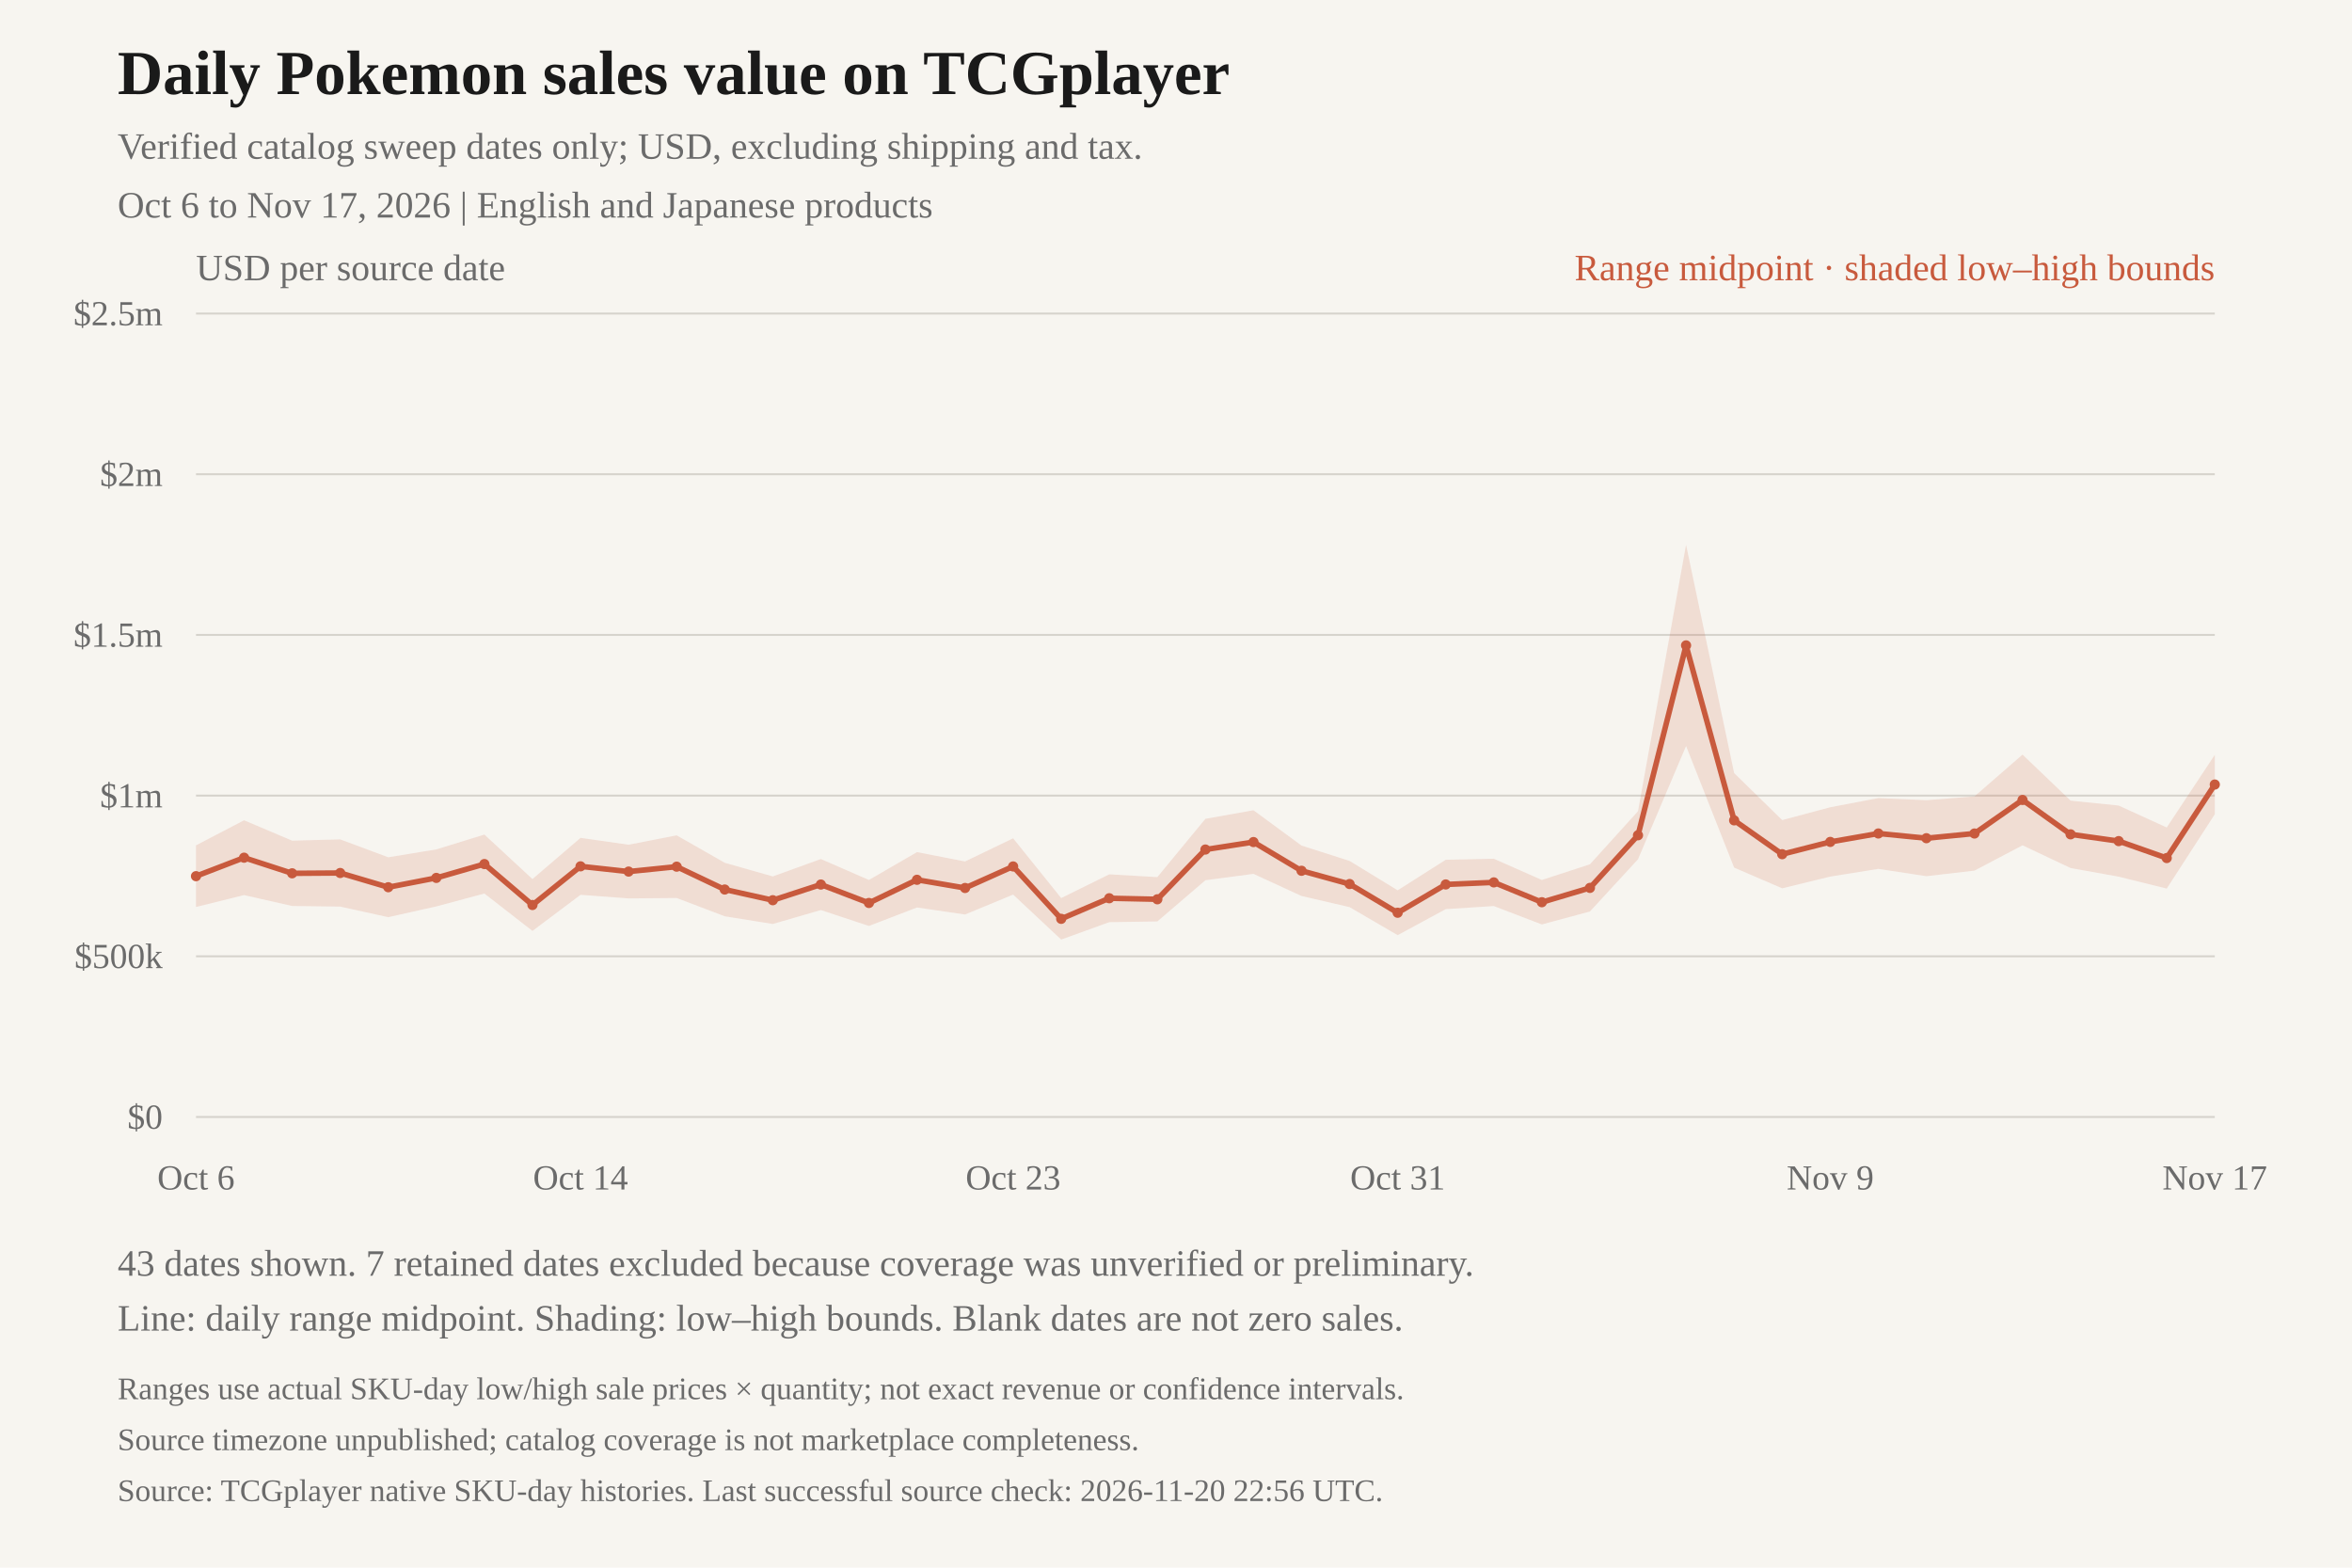
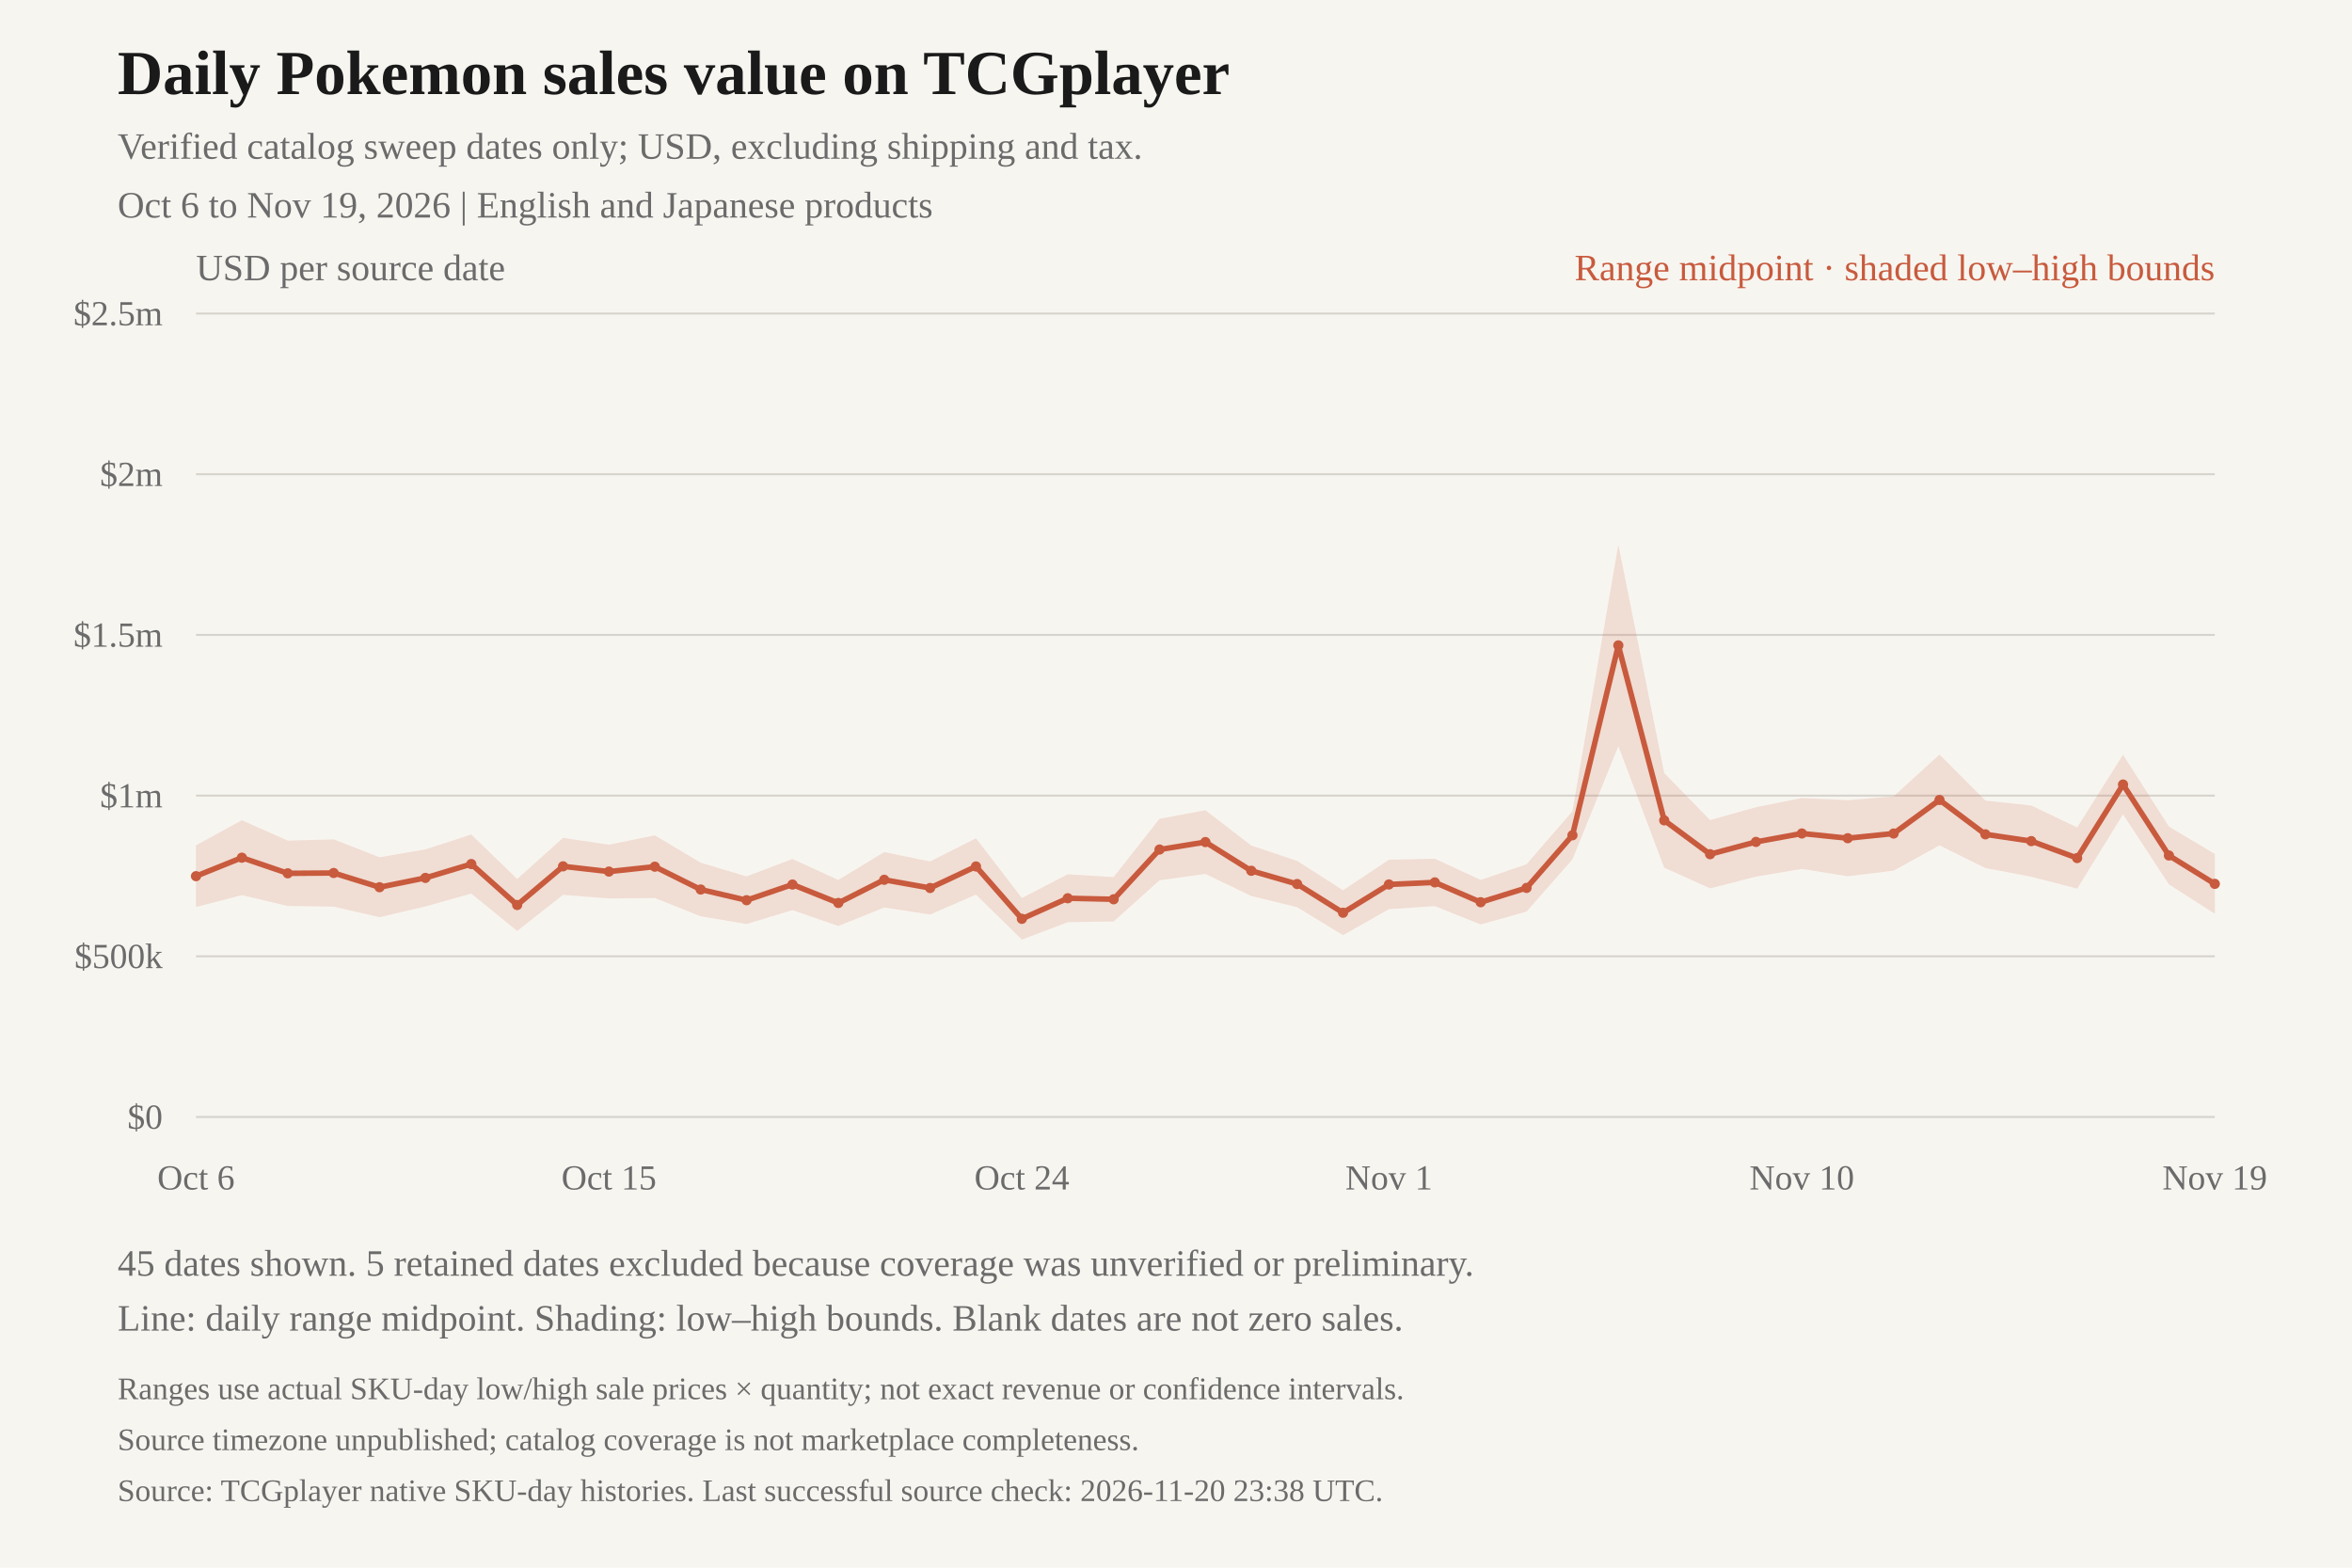
<svg xmlns="http://www.w3.org/2000/svg" width="1200" height="800" viewBox="0 0 1200 800" role="img" aria-labelledby="title description">
  <style>text{font-family:Georgia,"Liberation Serif","Times New Roman",serif;fill:#1A1A1A;font-size:19px}.title{font-size:32px;font-weight:600}.muted,.axis{fill:#6B6B6B}.axis{font-size:18px}.note{font-size:16px;fill:#6B6B6B}.grid{stroke:#D6D3CC;stroke-width:1}</style>
  <rect data-role="background" width="1200" height="800" fill="#F7F5F0" />
  <text x="60" y="48" class="title">Daily Pokemon sales value on TCGplayer</text>
  <text x="60" y="81" class="muted">Verified catalog sweep dates only; USD, excluding shipping and tax.</text>
-   <text x="60" y="111" class="muted">Oct 6 to Nov 17, 2026 | English and Japanese products</text>
+   <text x="60" y="111" class="muted">Oct 6 to Nov 19, 2026 | English and Japanese products</text>
  <text x="100" y="143" class="muted">USD per source date</text>
  <text x="1130" y="143" text-anchor="end" style="fill:#C85A3D">Range midpoint · shaded low–high bounds</text>
  <path d="M100,570H1130" class="grid" />
  <text x="83" y="576" class="axis" text-anchor="end">$0</text>
  <path d="M100,488H1130" class="grid" />
  <text x="83" y="494" class="axis" text-anchor="end">$500k</text>
  <path d="M100,406H1130" class="grid" />
  <text x="83" y="412" class="axis" text-anchor="end">$1m</text>
  <path d="M100,324H1130" class="grid" />
  <text x="83" y="330" class="axis" text-anchor="end">$1.5m</text>
  <path d="M100,242H1130" class="grid" />
  <text x="83" y="248" class="axis" text-anchor="end">$2m</text>
  <path d="M100,160H1130" class="grid" />
  <text x="83" y="166" class="axis" text-anchor="end">$2.5m</text>
-   <polygon data-series="daily-band" points="100,431.395 124.524,418.596 149.048,428.993 173.571,428.347 198.095,437.483 222.619,433.454 247.143,425.889 271.667,448.6 296.19,427.569 320.714,431.071 345.238,426.287 369.762,440.279 394.286,447.253 418.81,438.369 443.333,449.058 467.857,434.841 492.381,439.616 516.905,427.802 541.429,458.299 565.952,446.181 590.476,447.604 615,417.85 639.524,413.484 664.048,431.501 688.571,439.338 713.095,454.335 737.619,438.757 762.143,438.216 786.667,449.065 811.19,441.06 835.714,413.989 860.238,278.014 884.762,394.518 909.286,418.5 933.81,411.947 958.333,407.269 982.857,408.359 1007.381,406.41 1031.905,385.082 1056.429,408.574 1080.952,411.078 1105.476,422.28 1130,385.195 1130,415.51 1105.476,453.45 1080.952,447.363 1056.429,442.959 1031.905,431.364 1007.381,444.28 982.857,447.128 958.333,443.395 933.81,447.32 909.286,453.312 884.762,442.744 860.238,380.686 835.714,438.49 811.19,465.14 786.667,471.746 762.143,462.362 737.619,463.933 713.095,477.219 688.571,462.913 664.048,457.225 639.524,445.933 615,449.195 590.476,470.215 565.952,470.584 541.429,479.468 516.905,456.514 492.381,466.671 467.857,463.09 443.333,472.524 418.81,464.4 394.286,471.512 369.762,467.575 345.238,458.248 320.714,458.461 296.19,456.626 271.667,475.046 247.143,455.971 222.619,462.546 198.095,468.031 173.571,462.639 149.048,462.325 124.524,456.767 100,462.839" fill="#C85A3D" fill-opacity="0.16" />
-   <polyline data-series="daily-midpoint" points="100,447.117 124.524,437.682 149.048,445.659 173.571,445.493 198.095,452.757 222.619,448 247.143,440.93 271.667,461.823 296.19,442.097 320.714,444.766 345.238,442.267 369.762,453.927 394.286,459.382 418.81,451.384 443.333,460.791 467.857,448.965 492.381,453.144 516.905,442.158 541.429,468.884 565.952,458.382 590.476,458.909 615,433.523 639.524,429.709 664.048,444.363 688.571,451.126 713.095,465.777 737.619,451.345 762.143,450.289 786.667,460.405 811.19,453.1 835.714,426.24 860.238,329.35 884.762,418.631 909.286,435.906 933.81,429.633 958.333,425.332 982.857,427.743 1007.381,425.345 1031.905,408.223 1056.429,425.767 1080.952,429.22 1105.476,437.865 1130,400.352" fill="none" stroke="#C85A3D" stroke-width="2.8" stroke-linejoin="round" stroke-linecap="round" />
+   <polygon data-series="daily-band" points="100,431.395 123.409,418.596 146.818,428.993 170.227,428.347 193.636,437.483 217.045,433.454 240.455,425.889 263.864,448.6 287.273,427.569 310.682,431.071 334.091,426.287 357.5,440.279 380.909,447.253 404.318,438.369 427.727,449.058 451.136,434.841 474.545,439.616 497.955,427.802 521.364,458.299 544.773,446.181 568.182,447.604 591.591,417.85 615,413.484 638.409,431.501 661.818,439.338 685.227,454.335 708.636,438.757 732.045,438.216 755.455,449.065 778.864,441.06 802.273,413.989 825.682,278.014 849.091,394.518 872.5,418.503 895.909,411.947 919.318,407.27 942.727,408.36 966.136,406.417 989.545,385.082 1012.955,408.576 1036.364,411.079 1059.773,422.284 1083.182,385.198 1106.591,421.834 1130,435.791 1130,466.287 1106.591,451.283 1083.182,415.512 1059.773,453.454 1036.364,447.363 1012.955,442.96 989.545,431.364 966.136,444.286 942.727,447.129 919.318,443.396 895.909,447.32 872.5,453.315 849.091,442.744 825.682,380.686 802.273,438.49 778.864,465.14 755.455,471.746 732.045,462.362 708.636,463.933 685.227,477.219 661.818,462.913 638.409,457.225 615,445.933 591.591,449.195 568.182,470.215 544.773,470.584 521.364,479.468 497.955,456.514 474.545,466.671 451.136,463.09 427.727,472.524 404.318,464.4 380.909,471.512 357.5,467.575 334.091,458.248 310.682,458.461 287.273,456.626 263.864,475.046 240.455,455.971 217.045,462.546 193.636,468.031 170.227,462.639 146.818,462.325 123.409,456.767 100,462.839" fill="#C85A3D" fill-opacity="0.16" />
+   <polyline data-series="daily-midpoint" points="100,447.117 123.409,437.682 146.818,445.659 170.227,445.493 193.636,452.757 217.045,448 240.455,440.93 263.864,461.823 287.273,442.097 310.682,444.766 334.091,442.267 357.5,453.927 380.909,459.382 404.318,451.384 427.727,460.791 451.136,448.965 474.545,453.144 497.955,442.158 521.364,468.884 544.773,458.382 568.182,458.909 591.591,433.523 615,429.709 638.409,444.363 661.818,451.126 685.227,465.777 708.636,451.345 732.045,450.289 755.455,460.405 778.864,453.1 802.273,426.24 825.682,329.35 849.091,418.631 872.5,435.909 895.909,429.633 919.318,425.333 942.727,427.744 966.136,425.351 989.545,408.223 1012.955,425.768 1036.364,429.221 1059.773,437.869 1083.182,400.355 1106.591,436.558 1130,451.039" fill="none" stroke="#C85A3D" stroke-width="2.8" stroke-linejoin="round" stroke-linecap="round" />
  <circle data-series="daily-observation" cx="100" cy="447.117" r="2.6" fill="#C85A3D" />
-   <circle data-series="daily-observation" cx="124.524" cy="437.682" r="2.6" fill="#C85A3D" />
-   <circle data-series="daily-observation" cx="149.048" cy="445.659" r="2.6" fill="#C85A3D" />
-   <circle data-series="daily-observation" cx="173.571" cy="445.493" r="2.6" fill="#C85A3D" />
-   <circle data-series="daily-observation" cx="198.095" cy="452.757" r="2.6" fill="#C85A3D" />
-   <circle data-series="daily-observation" cx="222.619" cy="448" r="2.6" fill="#C85A3D" />
-   <circle data-series="daily-observation" cx="247.143" cy="440.93" r="2.6" fill="#C85A3D" />
-   <circle data-series="daily-observation" cx="271.667" cy="461.823" r="2.6" fill="#C85A3D" />
-   <circle data-series="daily-observation" cx="296.19" cy="442.097" r="2.6" fill="#C85A3D" />
-   <circle data-series="daily-observation" cx="320.714" cy="444.766" r="2.6" fill="#C85A3D" />
-   <circle data-series="daily-observation" cx="345.238" cy="442.267" r="2.6" fill="#C85A3D" />
-   <circle data-series="daily-observation" cx="369.762" cy="453.927" r="2.6" fill="#C85A3D" />
-   <circle data-series="daily-observation" cx="394.286" cy="459.382" r="2.6" fill="#C85A3D" />
-   <circle data-series="daily-observation" cx="418.81" cy="451.384" r="2.6" fill="#C85A3D" />
-   <circle data-series="daily-observation" cx="443.333" cy="460.791" r="2.6" fill="#C85A3D" />
-   <circle data-series="daily-observation" cx="467.857" cy="448.965" r="2.6" fill="#C85A3D" />
-   <circle data-series="daily-observation" cx="492.381" cy="453.144" r="2.6" fill="#C85A3D" />
-   <circle data-series="daily-observation" cx="516.905" cy="442.158" r="2.6" fill="#C85A3D" />
-   <circle data-series="daily-observation" cx="541.429" cy="468.884" r="2.6" fill="#C85A3D" />
-   <circle data-series="daily-observation" cx="565.952" cy="458.382" r="2.6" fill="#C85A3D" />
-   <circle data-series="daily-observation" cx="590.476" cy="458.909" r="2.6" fill="#C85A3D" />
-   <circle data-series="daily-observation" cx="615" cy="433.523" r="2.6" fill="#C85A3D" />
-   <circle data-series="daily-observation" cx="639.524" cy="429.709" r="2.6" fill="#C85A3D" />
-   <circle data-series="daily-observation" cx="664.048" cy="444.363" r="2.6" fill="#C85A3D" />
-   <circle data-series="daily-observation" cx="688.571" cy="451.126" r="2.6" fill="#C85A3D" />
-   <circle data-series="daily-observation" cx="713.095" cy="465.777" r="2.6" fill="#C85A3D" />
-   <circle data-series="daily-observation" cx="737.619" cy="451.345" r="2.6" fill="#C85A3D" />
-   <circle data-series="daily-observation" cx="762.143" cy="450.289" r="2.6" fill="#C85A3D" />
-   <circle data-series="daily-observation" cx="786.667" cy="460.405" r="2.6" fill="#C85A3D" />
-   <circle data-series="daily-observation" cx="811.19" cy="453.1" r="2.6" fill="#C85A3D" />
-   <circle data-series="daily-observation" cx="835.714" cy="426.24" r="2.6" fill="#C85A3D" />
-   <circle data-series="daily-observation" cx="860.238" cy="329.35" r="2.6" fill="#C85A3D" />
-   <circle data-series="daily-observation" cx="884.762" cy="418.631" r="2.6" fill="#C85A3D" />
-   <circle data-series="daily-observation" cx="909.286" cy="435.906" r="2.6" fill="#C85A3D" />
-   <circle data-series="daily-observation" cx="933.81" cy="429.633" r="2.6" fill="#C85A3D" />
-   <circle data-series="daily-observation" cx="958.333" cy="425.332" r="2.6" fill="#C85A3D" />
-   <circle data-series="daily-observation" cx="982.857" cy="427.743" r="2.6" fill="#C85A3D" />
-   <circle data-series="daily-observation" cx="1007.381" cy="425.345" r="2.6" fill="#C85A3D" />
-   <circle data-series="daily-observation" cx="1031.905" cy="408.223" r="2.6" fill="#C85A3D" />
-   <circle data-series="daily-observation" cx="1056.429" cy="425.767" r="2.6" fill="#C85A3D" />
-   <circle data-series="daily-observation" cx="1080.952" cy="429.22" r="2.6" fill="#C85A3D" />
-   <circle data-series="daily-observation" cx="1105.476" cy="437.865" r="2.6" fill="#C85A3D" />
-   <circle data-series="daily-observation" cx="1130" cy="400.352" r="2.6" fill="#C85A3D" />
+   <circle data-series="daily-observation" cx="123.409" cy="437.682" r="2.6" fill="#C85A3D" />
+   <circle data-series="daily-observation" cx="146.818" cy="445.659" r="2.6" fill="#C85A3D" />
+   <circle data-series="daily-observation" cx="170.227" cy="445.493" r="2.6" fill="#C85A3D" />
+   <circle data-series="daily-observation" cx="193.636" cy="452.757" r="2.6" fill="#C85A3D" />
+   <circle data-series="daily-observation" cx="217.045" cy="448" r="2.6" fill="#C85A3D" />
+   <circle data-series="daily-observation" cx="240.455" cy="440.93" r="2.6" fill="#C85A3D" />
+   <circle data-series="daily-observation" cx="263.864" cy="461.823" r="2.6" fill="#C85A3D" />
+   <circle data-series="daily-observation" cx="287.273" cy="442.097" r="2.6" fill="#C85A3D" />
+   <circle data-series="daily-observation" cx="310.682" cy="444.766" r="2.6" fill="#C85A3D" />
+   <circle data-series="daily-observation" cx="334.091" cy="442.267" r="2.6" fill="#C85A3D" />
+   <circle data-series="daily-observation" cx="357.5" cy="453.927" r="2.6" fill="#C85A3D" />
+   <circle data-series="daily-observation" cx="380.909" cy="459.382" r="2.6" fill="#C85A3D" />
+   <circle data-series="daily-observation" cx="404.318" cy="451.384" r="2.6" fill="#C85A3D" />
+   <circle data-series="daily-observation" cx="427.727" cy="460.791" r="2.6" fill="#C85A3D" />
+   <circle data-series="daily-observation" cx="451.136" cy="448.965" r="2.6" fill="#C85A3D" />
+   <circle data-series="daily-observation" cx="474.545" cy="453.144" r="2.6" fill="#C85A3D" />
+   <circle data-series="daily-observation" cx="497.955" cy="442.158" r="2.6" fill="#C85A3D" />
+   <circle data-series="daily-observation" cx="521.364" cy="468.884" r="2.6" fill="#C85A3D" />
+   <circle data-series="daily-observation" cx="544.773" cy="458.382" r="2.6" fill="#C85A3D" />
+   <circle data-series="daily-observation" cx="568.182" cy="458.909" r="2.6" fill="#C85A3D" />
+   <circle data-series="daily-observation" cx="591.591" cy="433.523" r="2.6" fill="#C85A3D" />
+   <circle data-series="daily-observation" cx="615" cy="429.709" r="2.6" fill="#C85A3D" />
+   <circle data-series="daily-observation" cx="638.409" cy="444.363" r="2.6" fill="#C85A3D" />
+   <circle data-series="daily-observation" cx="661.818" cy="451.126" r="2.6" fill="#C85A3D" />
+   <circle data-series="daily-observation" cx="685.227" cy="465.777" r="2.6" fill="#C85A3D" />
+   <circle data-series="daily-observation" cx="708.636" cy="451.345" r="2.6" fill="#C85A3D" />
+   <circle data-series="daily-observation" cx="732.045" cy="450.289" r="2.6" fill="#C85A3D" />
+   <circle data-series="daily-observation" cx="755.455" cy="460.405" r="2.6" fill="#C85A3D" />
+   <circle data-series="daily-observation" cx="778.864" cy="453.1" r="2.6" fill="#C85A3D" />
+   <circle data-series="daily-observation" cx="802.273" cy="426.24" r="2.6" fill="#C85A3D" />
+   <circle data-series="daily-observation" cx="825.682" cy="329.35" r="2.6" fill="#C85A3D" />
+   <circle data-series="daily-observation" cx="849.091" cy="418.631" r="2.6" fill="#C85A3D" />
+   <circle data-series="daily-observation" cx="872.5" cy="435.909" r="2.6" fill="#C85A3D" />
+   <circle data-series="daily-observation" cx="895.909" cy="429.633" r="2.6" fill="#C85A3D" />
+   <circle data-series="daily-observation" cx="919.318" cy="425.333" r="2.6" fill="#C85A3D" />
+   <circle data-series="daily-observation" cx="942.727" cy="427.744" r="2.6" fill="#C85A3D" />
+   <circle data-series="daily-observation" cx="966.136" cy="425.351" r="2.6" fill="#C85A3D" />
+   <circle data-series="daily-observation" cx="989.545" cy="408.223" r="2.6" fill="#C85A3D" />
+   <circle data-series="daily-observation" cx="1012.955" cy="425.768" r="2.6" fill="#C85A3D" />
+   <circle data-series="daily-observation" cx="1036.364" cy="429.221" r="2.6" fill="#C85A3D" />
+   <circle data-series="daily-observation" cx="1059.773" cy="437.869" r="2.6" fill="#C85A3D" />
+   <circle data-series="daily-observation" cx="1083.182" cy="400.355" r="2.6" fill="#C85A3D" />
+   <circle data-series="daily-observation" cx="1106.591" cy="436.558" r="2.6" fill="#C85A3D" />
+   <circle data-series="daily-observation" cx="1130" cy="451.039" r="2.6" fill="#C85A3D" />
  <text x="100" y="607" class="axis" text-anchor="middle">Oct 6</text>
-   <text x="296.19" y="607" class="axis" text-anchor="middle">Oct 14</text>
-   <text x="516.905" y="607" class="axis" text-anchor="middle">Oct 23</text>
-   <text x="713.095" y="607" class="axis" text-anchor="middle">Oct 31</text>
-   <text x="933.81" y="607" class="axis" text-anchor="middle">Nov 9</text>
-   <text x="1130" y="607" class="axis" text-anchor="middle">Nov 17</text>
-   <text x="60" y="651" class="muted">43 dates shown. 7 retained dates excluded because coverage was unverified or preliminary.</text>
+   <text x="310.682" y="607" class="axis" text-anchor="middle">Oct 15</text>
+   <text x="521.364" y="607" class="axis" text-anchor="middle">Oct 24</text>
+   <text x="708.636" y="607" class="axis" text-anchor="middle">Nov 1</text>
+   <text x="919.318" y="607" class="axis" text-anchor="middle">Nov 10</text>
+   <text x="1130" y="607" class="axis" text-anchor="middle">Nov 19</text>
+   <text x="60" y="651" class="muted">45 dates shown. 5 retained dates excluded because coverage was unverified or preliminary.</text>
  <text x="60" y="679" class="muted">Line: daily range midpoint. Shading: low–high bounds. Blank dates are not zero sales.</text>
  <text x="60" y="714" class="note">Ranges use actual SKU-day low/high sale prices × quantity; not exact revenue or confidence intervals.</text>
  <text x="60" y="740" class="note">Source timezone unpublished; catalog coverage is not marketplace completeness.</text>
-   <text x="60" y="766" class="note">Source: TCGplayer native SKU-day histories. Last successful source check: 2026-11-20 22:56 UTC.</text>
+   <text x="60" y="766" class="note">Source: TCGplayer native SKU-day histories. Last successful source check: 2026-11-20 23:38 UTC.</text>
</svg>
